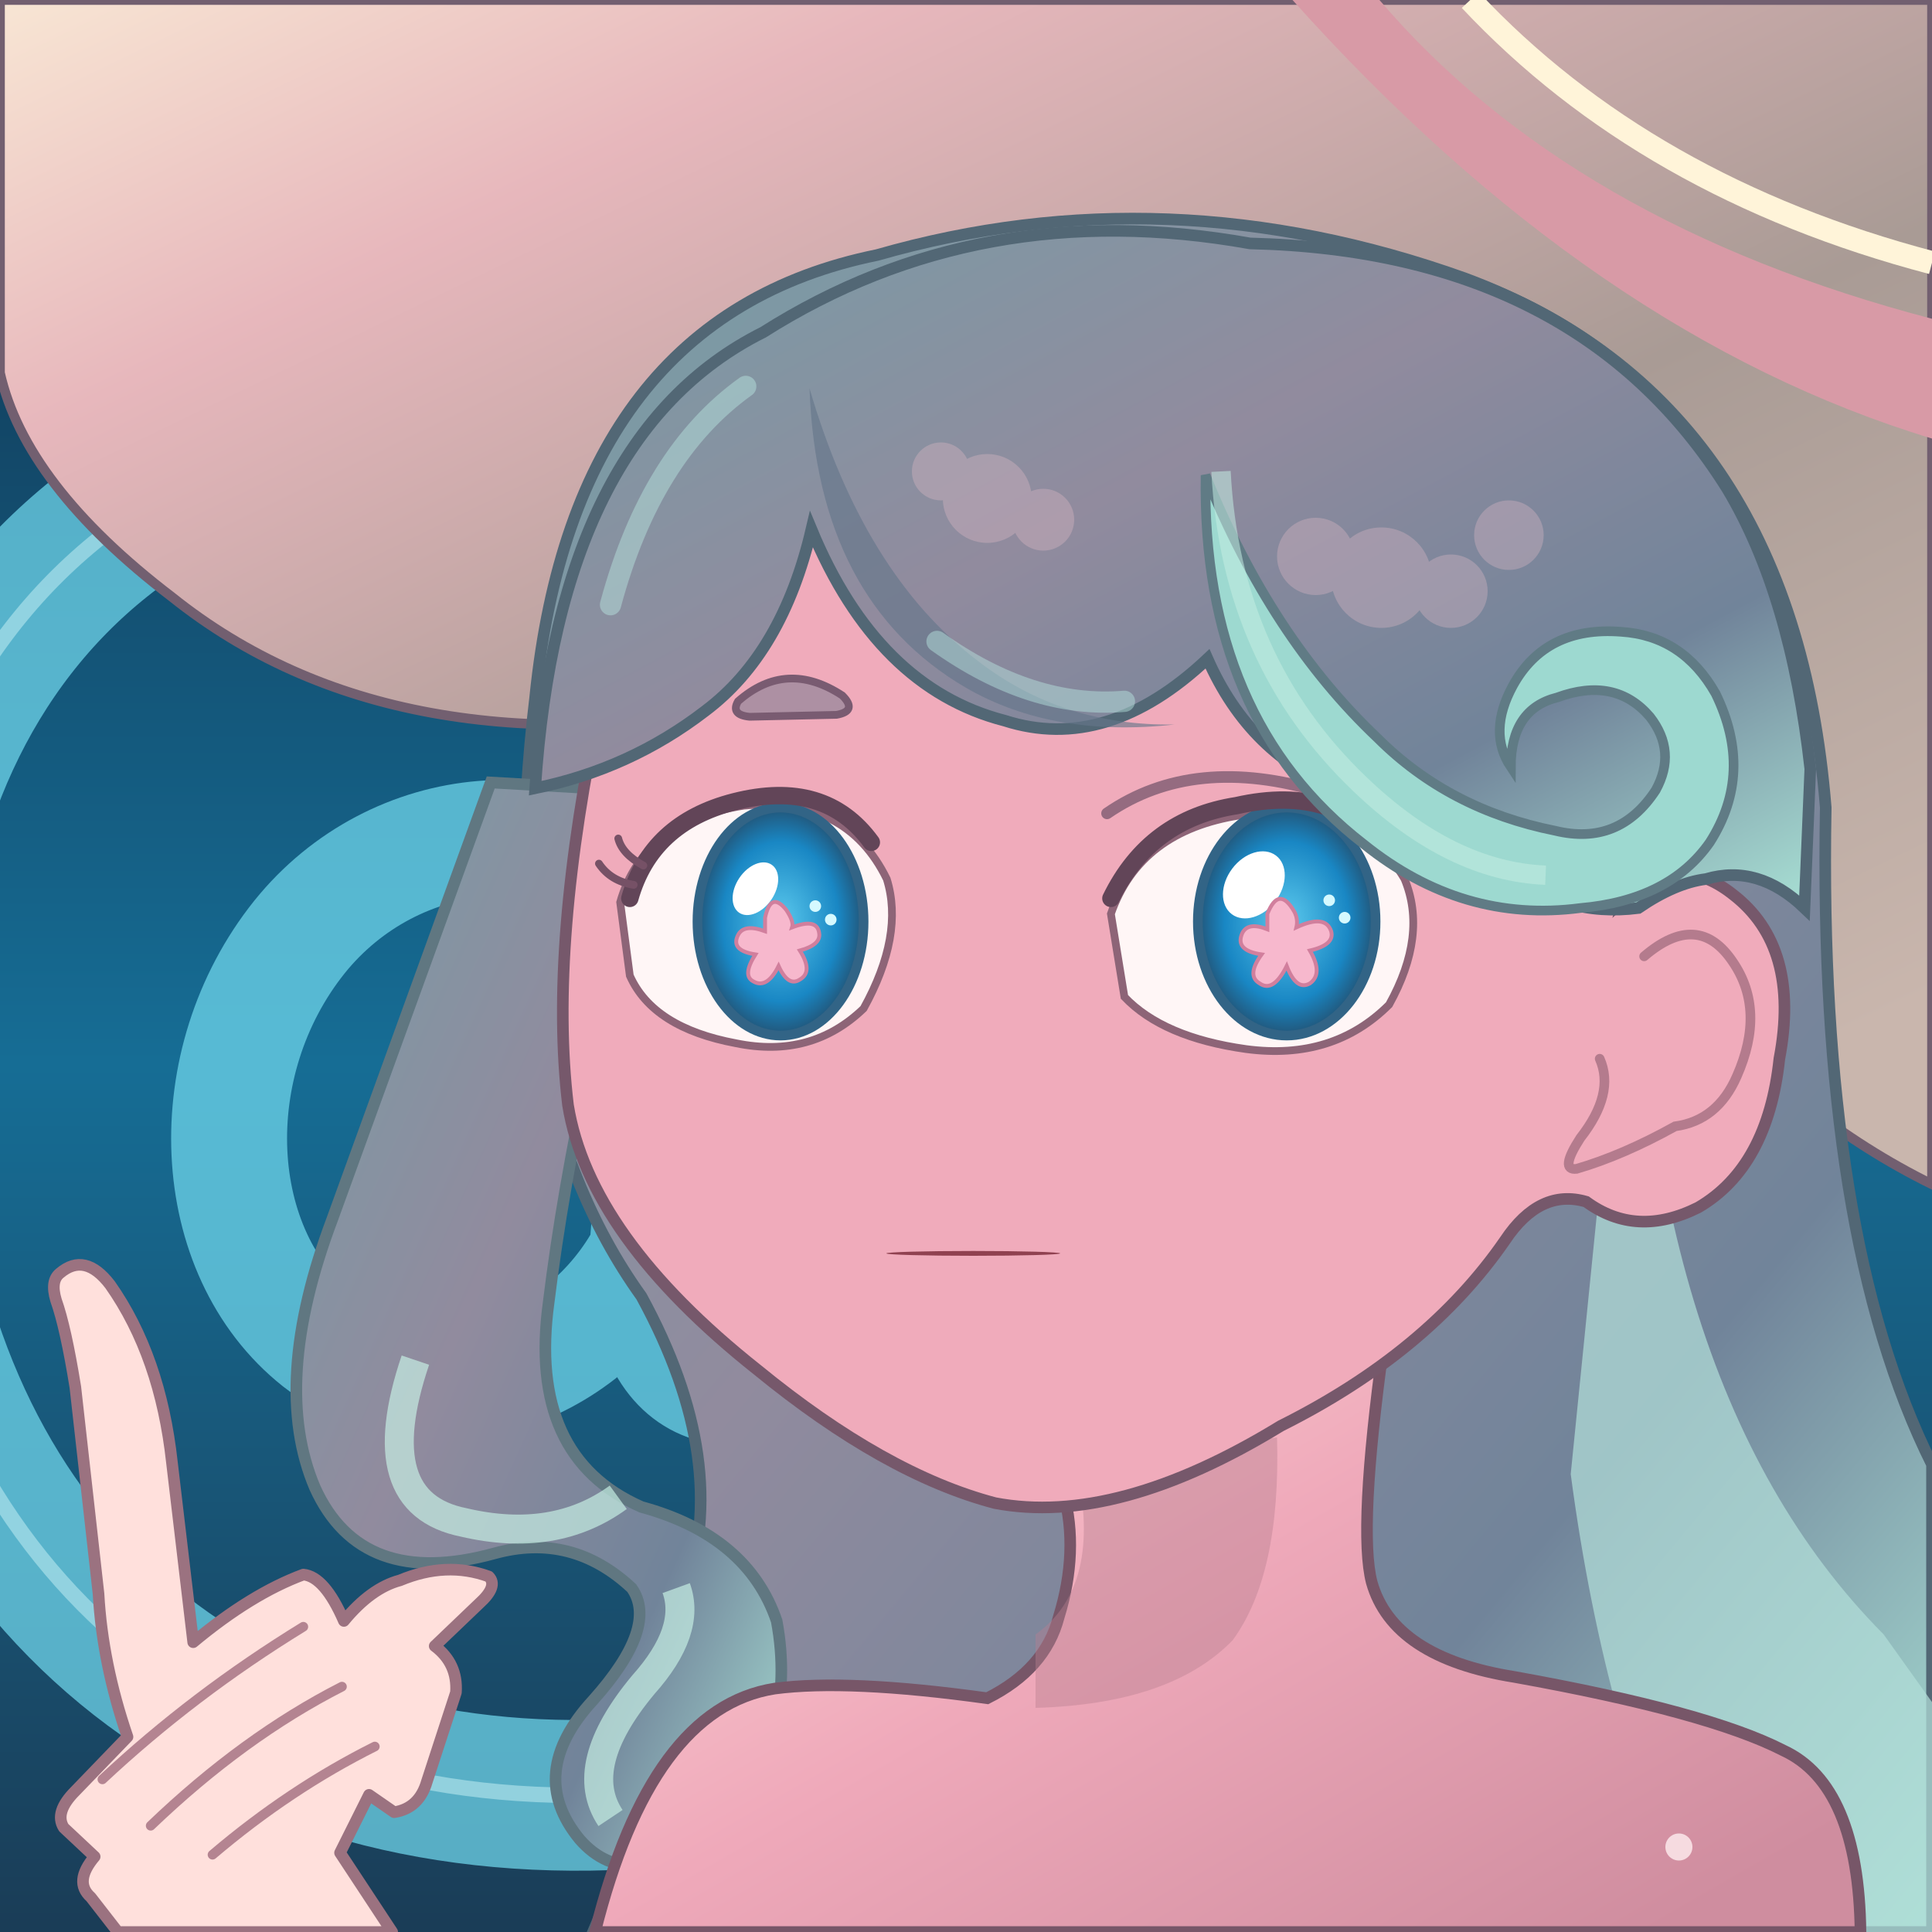
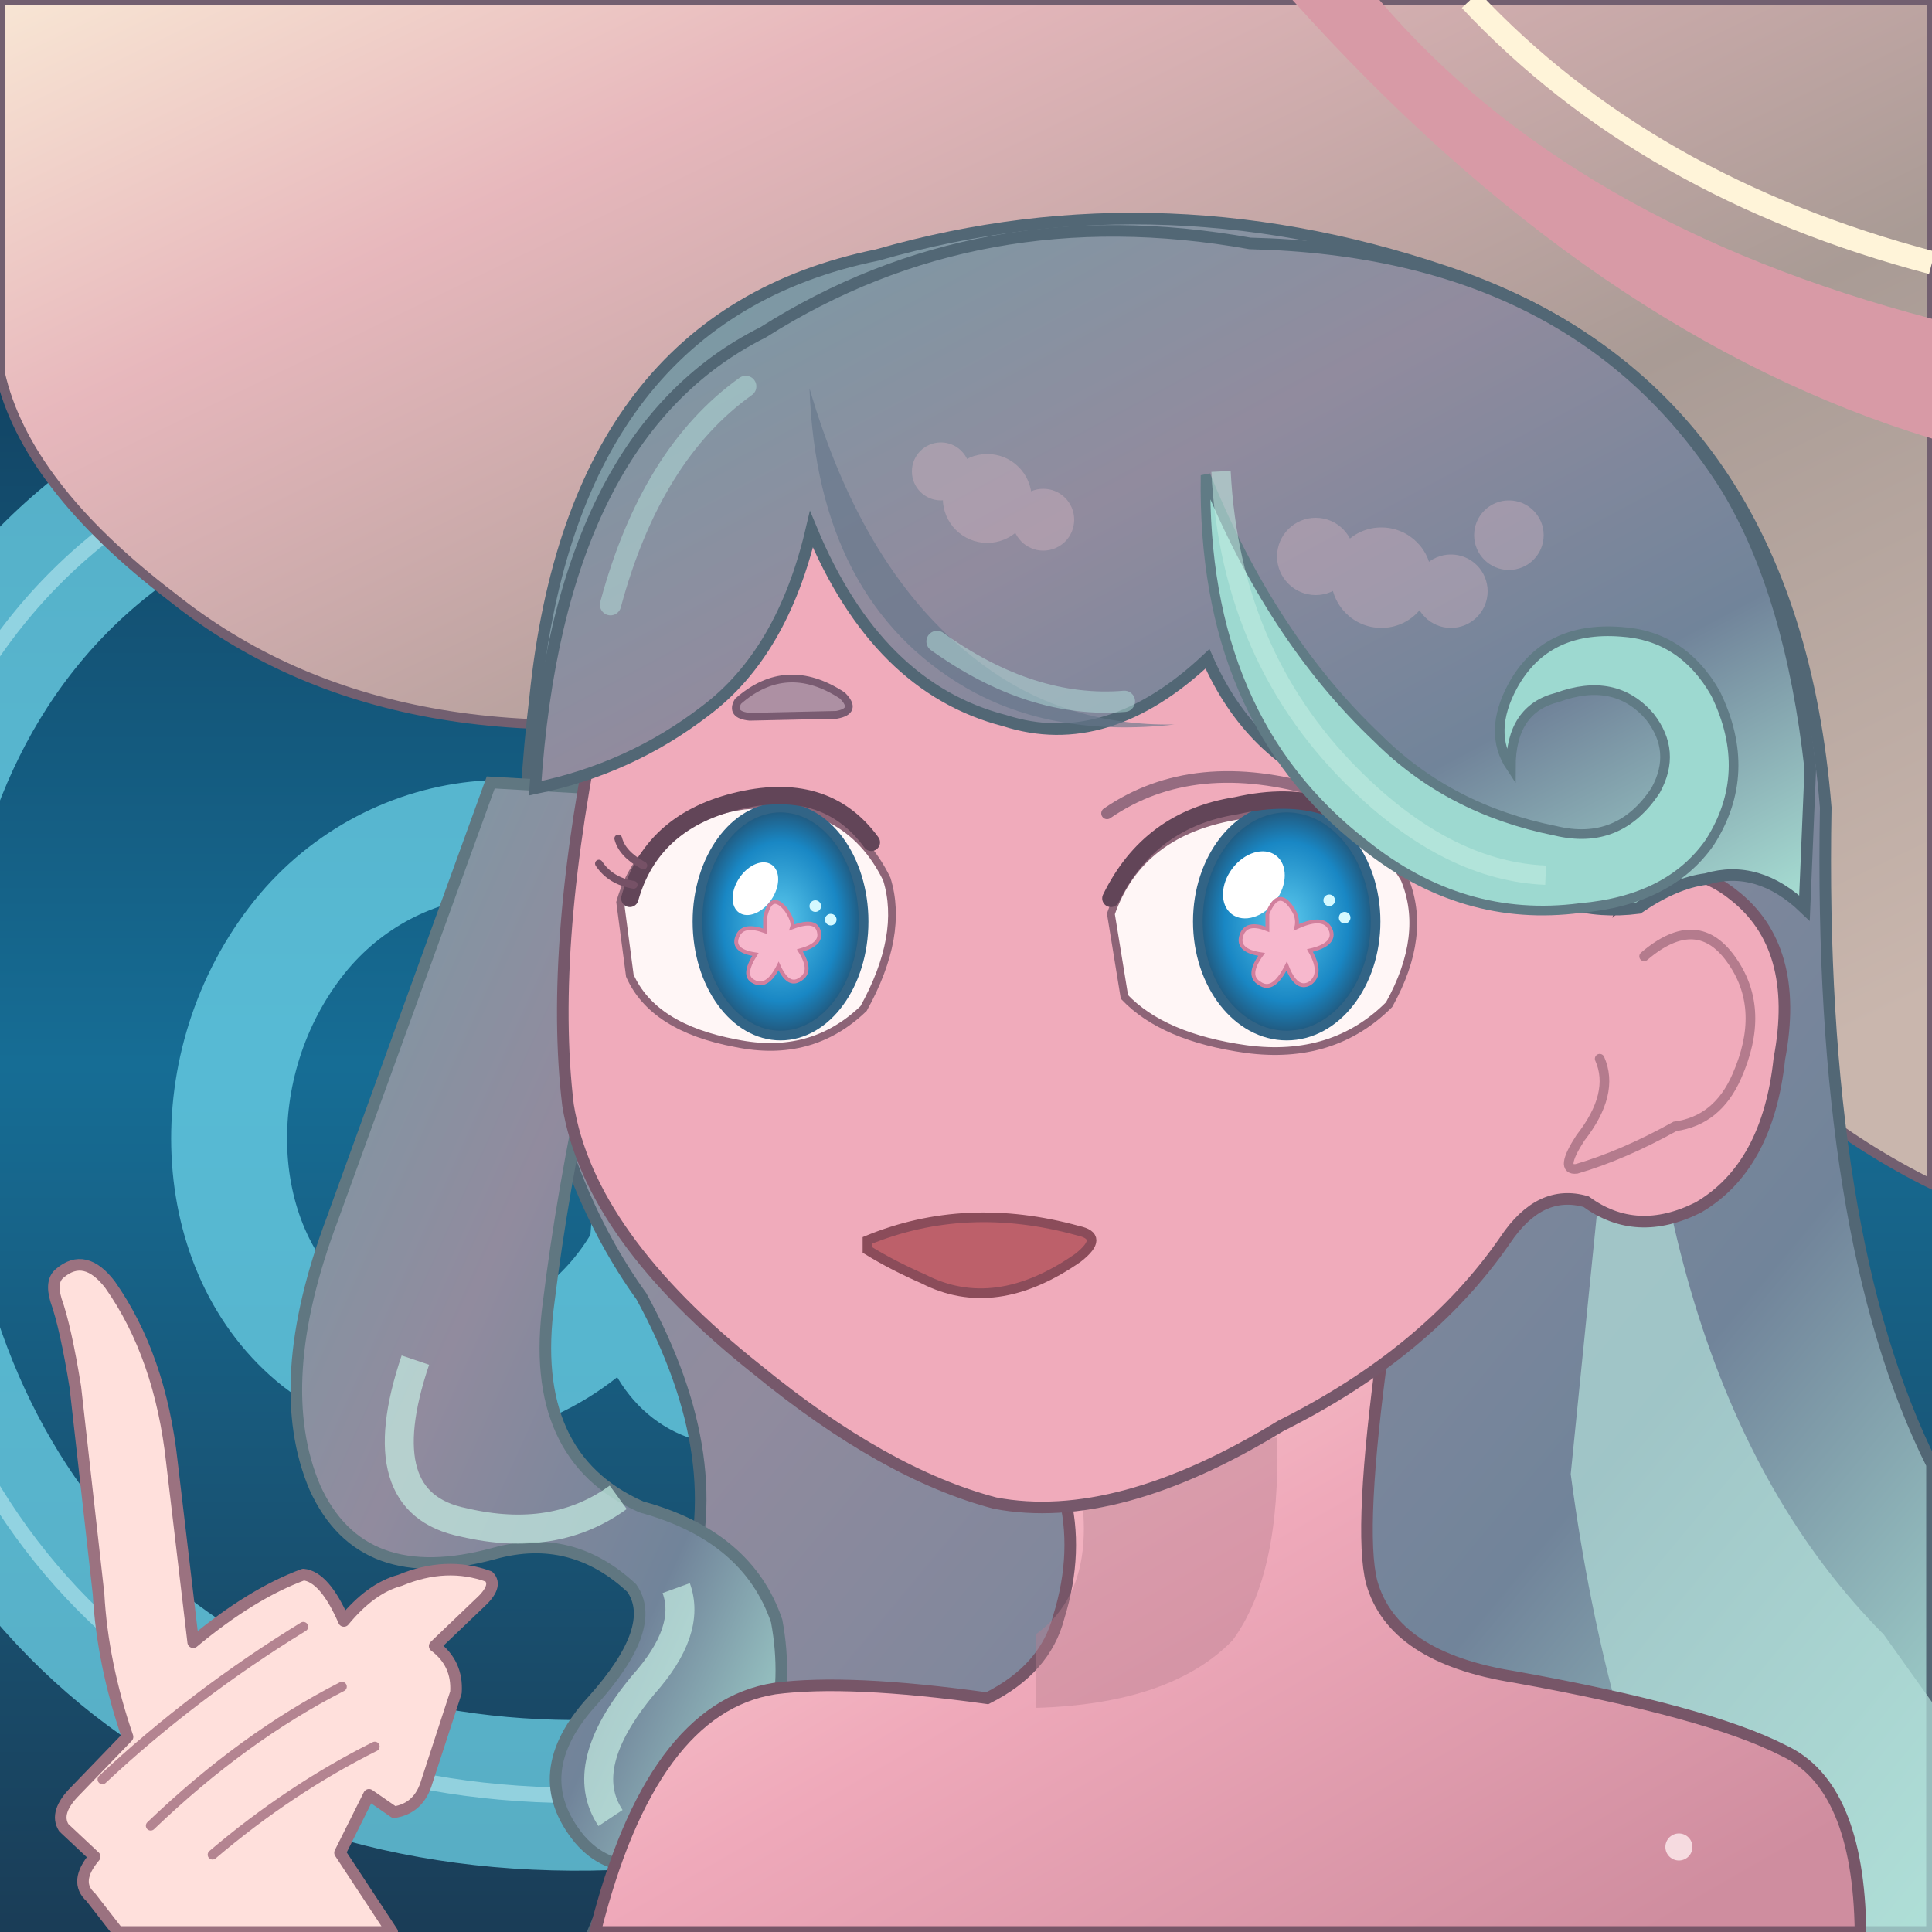
<svg xmlns="http://www.w3.org/2000/svg" width="1000" height="1000" viewBox="0 0 1000 1000">
  <defs>
    <linearGradient id="sky" x2="0" y2="1">
      <stop stop-color="#102d48" />
      <stop offset=".55" stop-color="#166d95" />
      <stop offset="1" stop-color="#1a3c56" />
    </linearGradient>
    <linearGradient id="hair" x1="0" y1="0" x2="1" y2="1">
      <stop stop-color="#779da6" />
      <stop offset=".42" stop-color="#918b9e" />
      <stop offset=".75" stop-color="#71849a" />
      <stop offset="1" stop-color="#a8e0d4" />
    </linearGradient>
    <linearGradient id="skin" x1="0" y1="0" x2="1" y2=".8">
      <stop stop-color="#ffd6d7" />
      <stop offset=".48" stop-color="#efa9ba" />
      <stop offset="1" stop-color="#cf8d9f" />
    </linearGradient>
    <radialGradient id="iris">
      <stop stop-color="#5bc9ed" />
      <stop offset=".7" stop-color="#1987c4" />
      <stop offset="1" stop-color="#225578" />
    </radialGradient>
    <linearGradient id="hat" x1="0" y1="0" x2=".8" y2="1">
      <stop stop-color="#f8e6d4" />
      <stop offset=".23" stop-color="#e7b7bc" />
      <stop offset=".6" stop-color="#a99b95" />
      <stop offset="1" stop-color="#c9b6ad" />
    </linearGradient>
  </defs>
  <rect width="1000" height="1000" fill="url(#sky)" />
  <g fill="none" stroke-linecap="round" stroke-linejoin="round">
    <path d="M255 211 C34 216 -84 379 -58 604 C-35 811 110 936 315 929 C433 925 524 873 579 807" stroke="#70d8ed" stroke-width="78" opacity=".72" />
    <path d="M255 211 C34 216 -84 379 -58 604 C-35 811 110 936 315 929 C433 925 524 873 579 807" stroke="#d5f8fa" stroke-width="8" opacity=".46" />
    <path d="M348 471 C295 415 204 424 155 485 C103 550 107 648 165 694 C222 738 302 711 335 648 L350 455 L336 639 C329 719 380 738 425 697" stroke="#70d8ed" stroke-width="60" opacity=".72" />
  </g>
  <path d="M0 0H1000V613 Q931 579 874 514 Q792 423 658 379 Q531 346 397 365 Q204 401 89 309 Q13 251 0 193Z" fill="url(#hat)" stroke="#725f70" stroke-width="5" />
  <path d="M714 0 Q813 116 1000 165 L1000 227 Q825 174 669 0Z" fill="#d89aa6" />
  <path d="M761 0 Q852 97 1000 136" fill="none" stroke="#fff4d9" stroke-width="12" />
  <path d="M277 361 Q297 164 454 132 Q604 89 758 144 Q928 207 945 418 Q941 640 1000 758 L1000 1000 H307 Q344 914 354 826 Q379 757 332 671 Q253 561 277 361Z" fill="url(#hair)" stroke="#526775" stroke-width="6" />
  <path d="M847 425 Q843 713 975 846 L1000 881 L1000 1000 H879 Q831 899 813 763Z" fill="#b1ded8" opacity=".72" />
  <path d="M341 410 Q298 560 284 674 Q273 754 332 780 Q387 795 402 839 Q413 898 374 947 Q326 982 300 952 Q272 918 307 880 Q341 842 327 822 Q296 793 256 804 Q187 823 163 770 Q140 716 172 631 L254 405Z" fill="url(#hair)" stroke="#607781" stroke-width="6" />
  <path d="M215 704 Q190 778 240 788 Q287 799 320 775 M316 941 Q298 914 333 872 Q358 844 350 822" fill="none" stroke="#c8f1e4" stroke-width="15" opacity=".68" />
  <path d="M516 716 Q569 769 548 837 Q541 864 511 879 Q439 869 401 874 Q337 884 308 1000 H963 Q962 924 923 906 Q884 886 784 868 Q721 858 710 819 Q703 792 716 697Z" fill="url(#skin)" stroke="#775668" stroke-width="6" />
  <path d="M536 846 Q571 821 557 759 L661 744 Q663 815 638 849 Q606 882 536 884Z" fill="#b87e90" opacity=".42" />
  <path d="M311 362 Q314 248 420 201 Q544 151 698 193 Q820 225 839 360 Q851 423 840 466 Q868 440 897 463 Q932 490 921 548 Q915 604 879 625 Q847 641 821 622 Q797 615 779 642 Q739 700 663 738 Q578 790 515 778 Q458 763 392 709 Q305 640 294 572 Q284 489 311 362Z" fill="#f0abbb" stroke="#76586b" stroke-width="6" />
  <path d="M851 495 Q879 471 897 498 Q914 523 899 557 Q889 580 867 583 Q840 598 816 605 Q807 606 818 589 Q836 566 828 548" fill="none" stroke="#b47b8d" stroke-width="5" stroke-linecap="round" />
  <path d="M382 363 Q407 341 436 360 Q444 368 433 370 L388 371 Q378 370 382 363Z" fill="#ad90a3" stroke="#795b71" stroke-width="4" />
  <path d="M573 421 Q618 390 684 410" fill="none" stroke="#956b80" stroke-width="6" stroke-linecap="round" />
  <path d="M321 467 Q333 425 385 417 Q438 412 459 455 Q468 484 447 522 Q420 548 381 540 Q338 532 326 505Z" fill="#fff6f6" stroke="#8d6477" stroke-width="4" />
  <path d="M575 473 Q590 430 642 422 Q703 414 727 455 Q739 484 719 520 Q690 549 645 543 Q602 537 582 516Z" fill="#fff6f6" stroke="#8d6477" stroke-width="4" />
  <g transform="translate(13 0)">
    <ellipse cx="391" cy="477" rx="43" ry="59" fill="url(#iris)" stroke="#326486" stroke-width="5" />
  </g>
  <g transform="translate(13 0)">
    <ellipse cx="653" cy="477" rx="46" ry="59" fill="url(#iris)" stroke="#326486" stroke-width="5" />
  </g>
  <g transform="translate(13 0)">
    <ellipse cx="378" cy="460" rx="10" ry="15" fill="#fff" transform="rotate(34 378 460)" />
    <ellipse cx="636" cy="458" rx="14" ry="19" fill="#fff" transform="rotate(37 636 458)" />
    <circle cx="409" cy="469" r="3" fill="#d5f9ff" />
    <circle cx="417" cy="476" r="3" fill="#d5f9ff" />
    <circle cx="675" cy="466" r="3" fill="#d5f9ff" />
    <circle cx="683" cy="475" r="3" fill="#d5f9ff" />
    <path transform="translate(-34 -9)" d="M417 484 Q420 470 428 480 Q432 486 431 489 Q444 484 445 492 Q446 498 435 501 Q442 512 435 516 Q429 520 424 509 Q418 521 411 517 Q405 514 412 503 Q399 501 403 493 Q406 487 417 491Z" fill="#f7b8cd" stroke="#d17f9d" stroke-width="2" />
    <path transform="translate(-21 -9)" d="M664 482 Q670 467 678 481 Q680 485 679 489 Q694 482 697 491 Q699 498 686 501 Q693 513 686 518 Q679 522 674 509 Q667 523 660 518 Q653 514 661 503 Q647 501 651 492 Q654 486 664 490Z" fill="#f7b8cd" stroke="#d17f9d" stroke-width="2" />
  </g>
  <path d="M326 465 Q337 426 380 415 Q427 403 451 436 M575 465 Q595 424 640 417 Q693 405 720 443" fill="none" stroke="#624558" stroke-width="9" stroke-linecap="round" />
  <path d="M328 458 Q316 456 310 447 M333 448 Q322 442 320 434 M718 443 Q730 442 737 434 M714 437 Q724 432 726 424" fill="none" stroke="#765166" stroke-width="4" stroke-linecap="round" />
-   <g id="mouth">
-     <ellipse id="mouth-open" cx="503.75" cy="648.75" rx="45" ry="1.25" fill="#904150" />
-     <ellipse id="tongue" cx="503.75" cy="655" rx="28.75" ry="1" fill="#da767f" opacity="0" />
-   </g>
+   <path id="mouth" d="M449 642 Q500 621 558 637 Q572 640 558 651 Q515 681 478 662 Q462 655 449 647Z" fill="#bd606a" stroke="#8b4c5a" stroke-width="5" />
  <path d="M277 408 Q289 225 395 172 Q507 101 647 126 Q817 130 894 253 Q927 308 937 398 L934 470 Q910 447 883 455 Q867 457 848 470 Q809 475 779 450 Q736 425 694 409 Q647 391 625 341 Q573 390 520 373 Q454 356 420 274 Q405 338 365 368 Q326 398 277 408Z" fill="url(#hair)" stroke="#526775" stroke-width="6" />
  <path d="M419 201 Q423 311 500 356 Q545 382 608 375 Q550 376 506 342 Q447 297 419 201Z" fill="#64758a" opacity=".64" />
  <path d="M624 246 Q622 372 706 437 Q757 478 818 470 Q864 466 885 436 Q908 400 888 359 Q871 329 839 327 Q800 324 783 355 Q770 379 782 397 Q782 367 806 361 Q836 350 854 371 Q868 389 857 409 Q838 438 805 430 Q750 419 713 382 Q658 330 624 246Z" fill="#9dd9d0" stroke="#607b85" stroke-width="5" />
  <path d="M632 244 Q637 342 704 406 Q751 451 800 453" fill="none" stroke="#c3ede1" stroke-width="10" opacity=".55" />
  <path d="M316 313 Q337 235 386 200 M485 332 Q534 367 582 363" fill="none" stroke="#bae8e2" stroke-width="11" stroke-linecap="round" opacity=".45" />
  <g fill="#efc2cc" opacity=".3">
    <circle cx="487" cy="244" r="15" />
    <circle cx="511" cy="258" r="23" />
    <circle cx="540" cy="269" r="16" />
    <circle cx="681" cy="288" r="20" />
    <circle cx="715" cy="299" r="26" />
    <circle cx="751" cy="306" r="19" />
    <circle cx="781" cy="277" r="18" />
  </g>
  <path d="M31 659 Q44 648 57 665 Q83 702 89 757 L100 850 Q130 825 157 815 Q168 816 178 839 Q192 822 207 818 Q231 808 253 816 Q258 821 248 830 L225 852 Q237 861 236 876 L221 922 Q217 936 204 938 L191 929 L176 959 L203 1000 H61 L47 982 Q38 974 49 961 L33 946 Q28 938 39 927 L66 899 Q53 861 51 825 L39 718 Q34 687 29 673 Q26 663 31 659Z" fill="#ffe0dc" stroke="#9b7280" stroke-width="6" stroke-linejoin="round" />
  <path d="M53 921 Q100 877 157 842 M78 945 Q126 899 177 873 M110 960 Q150 926 194 904" fill="none" stroke="#b48491" stroke-width="5" stroke-linecap="round" />
  <circle cx="869" cy="956" r="7" fill="#ffeef0" opacity=".8" />
</svg>
